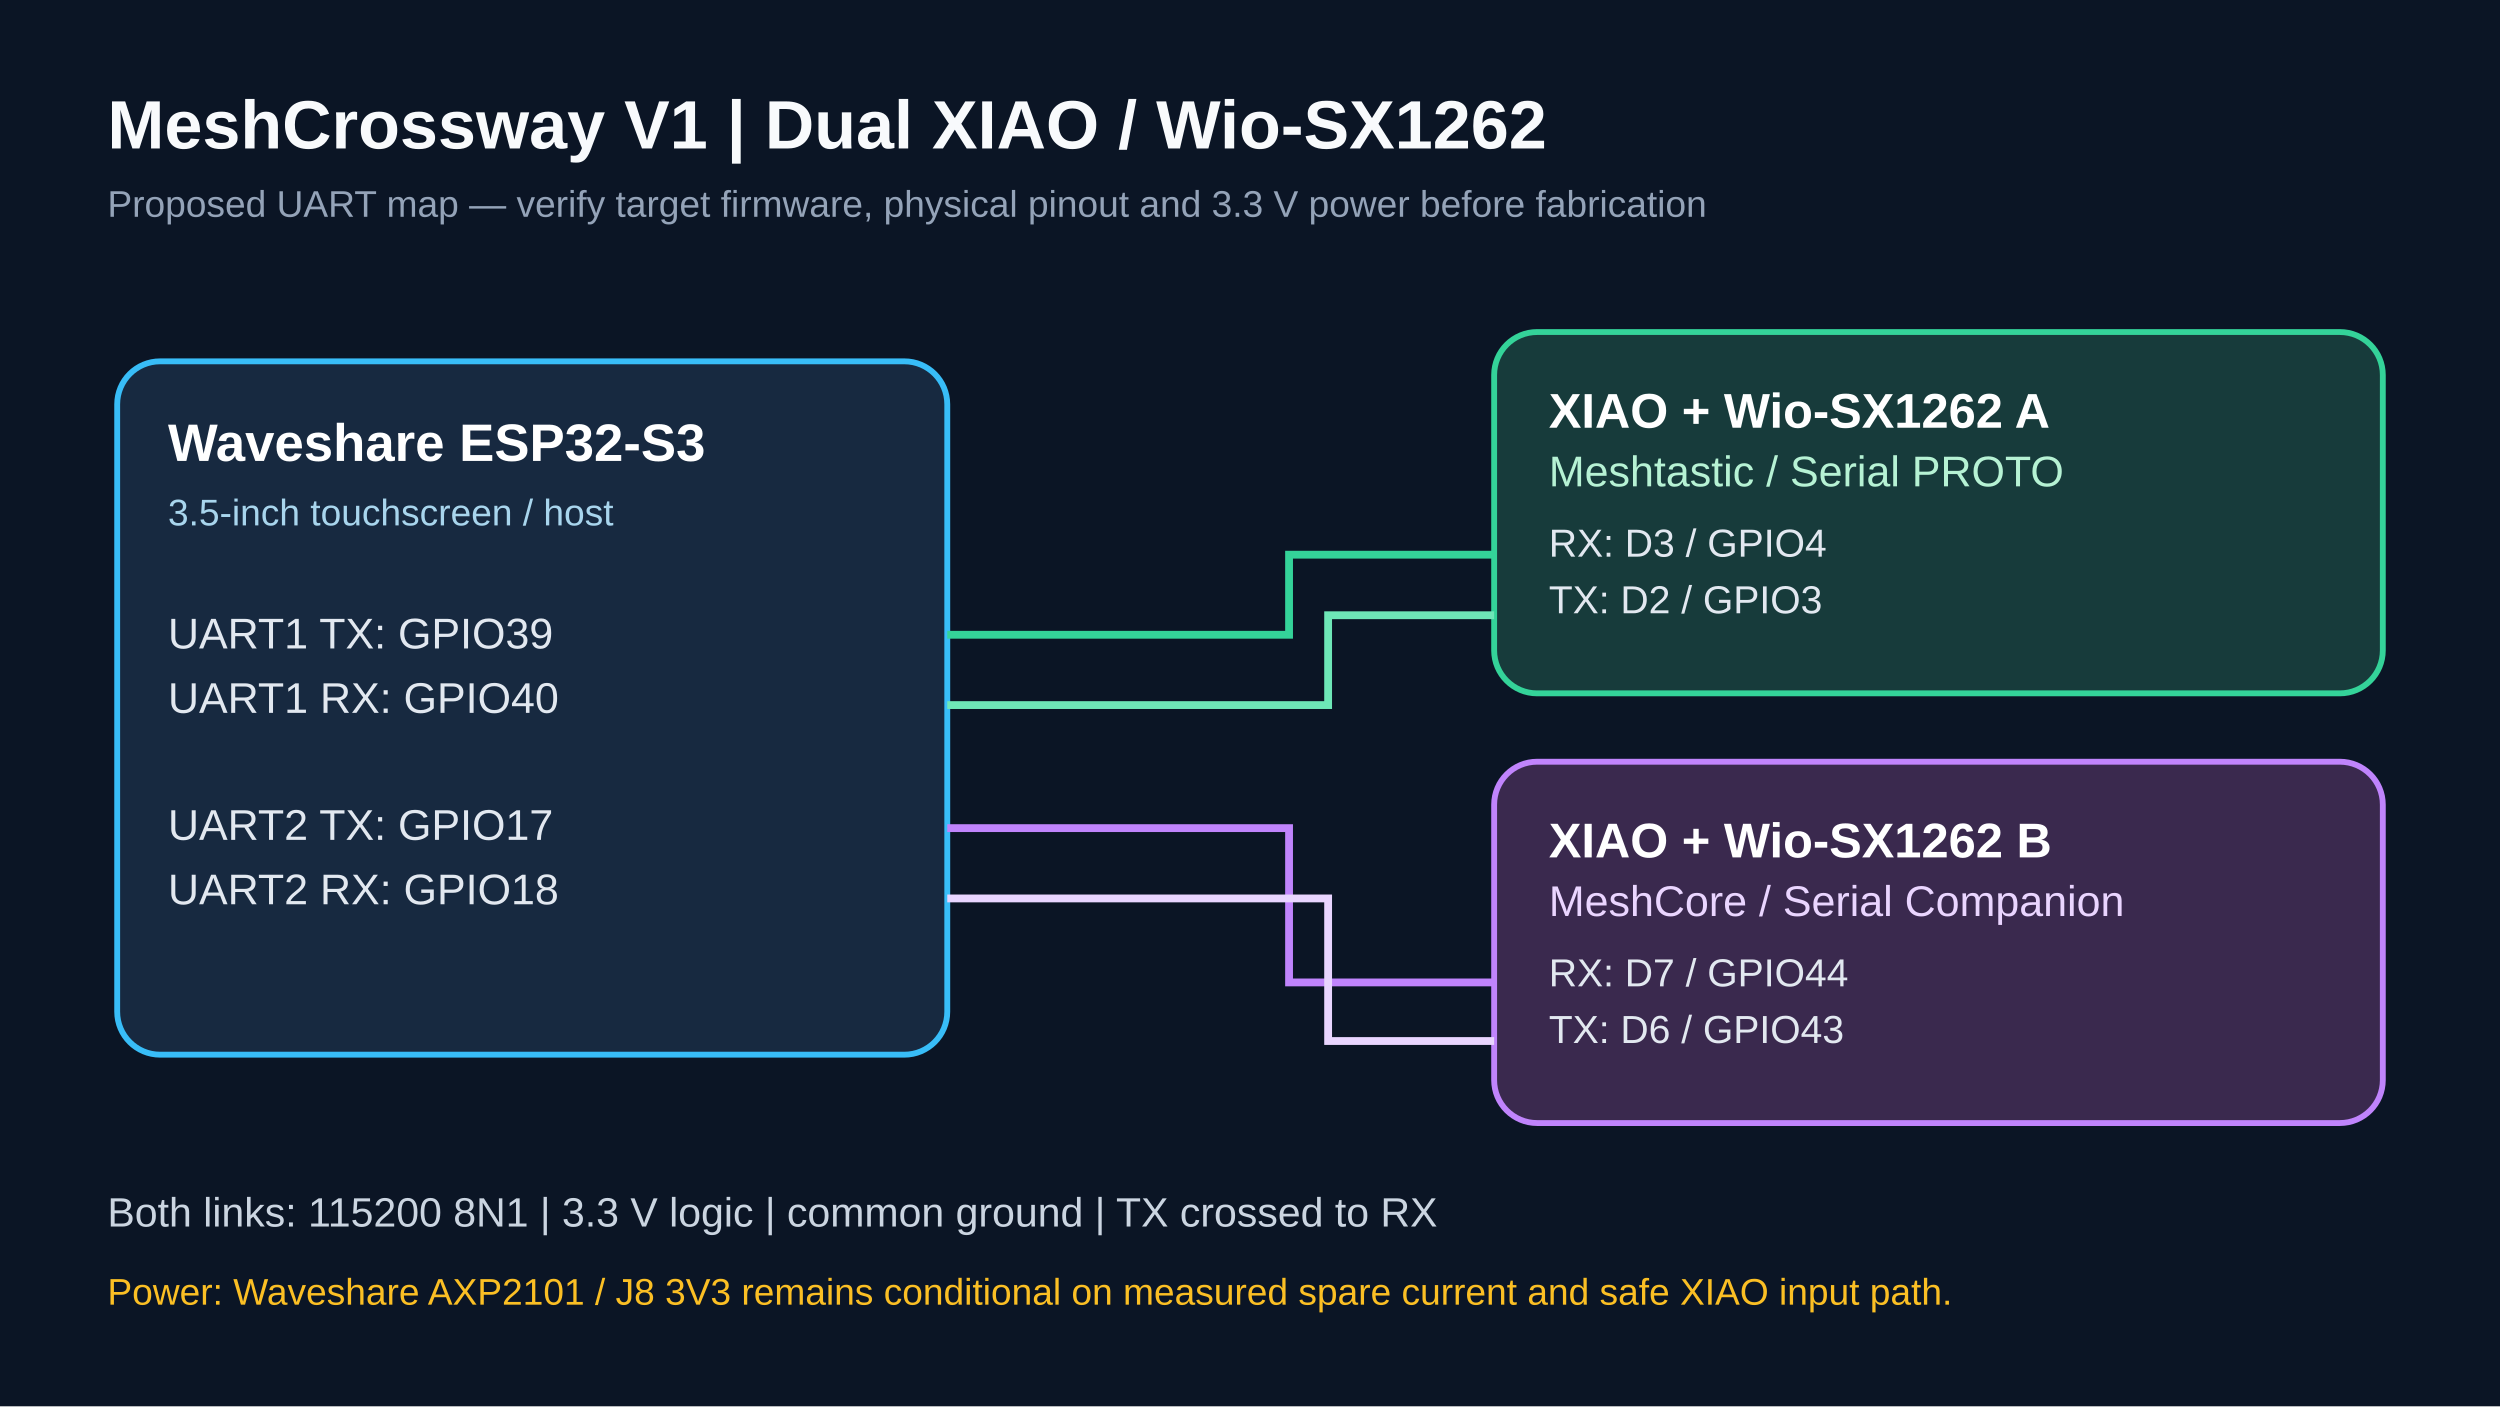
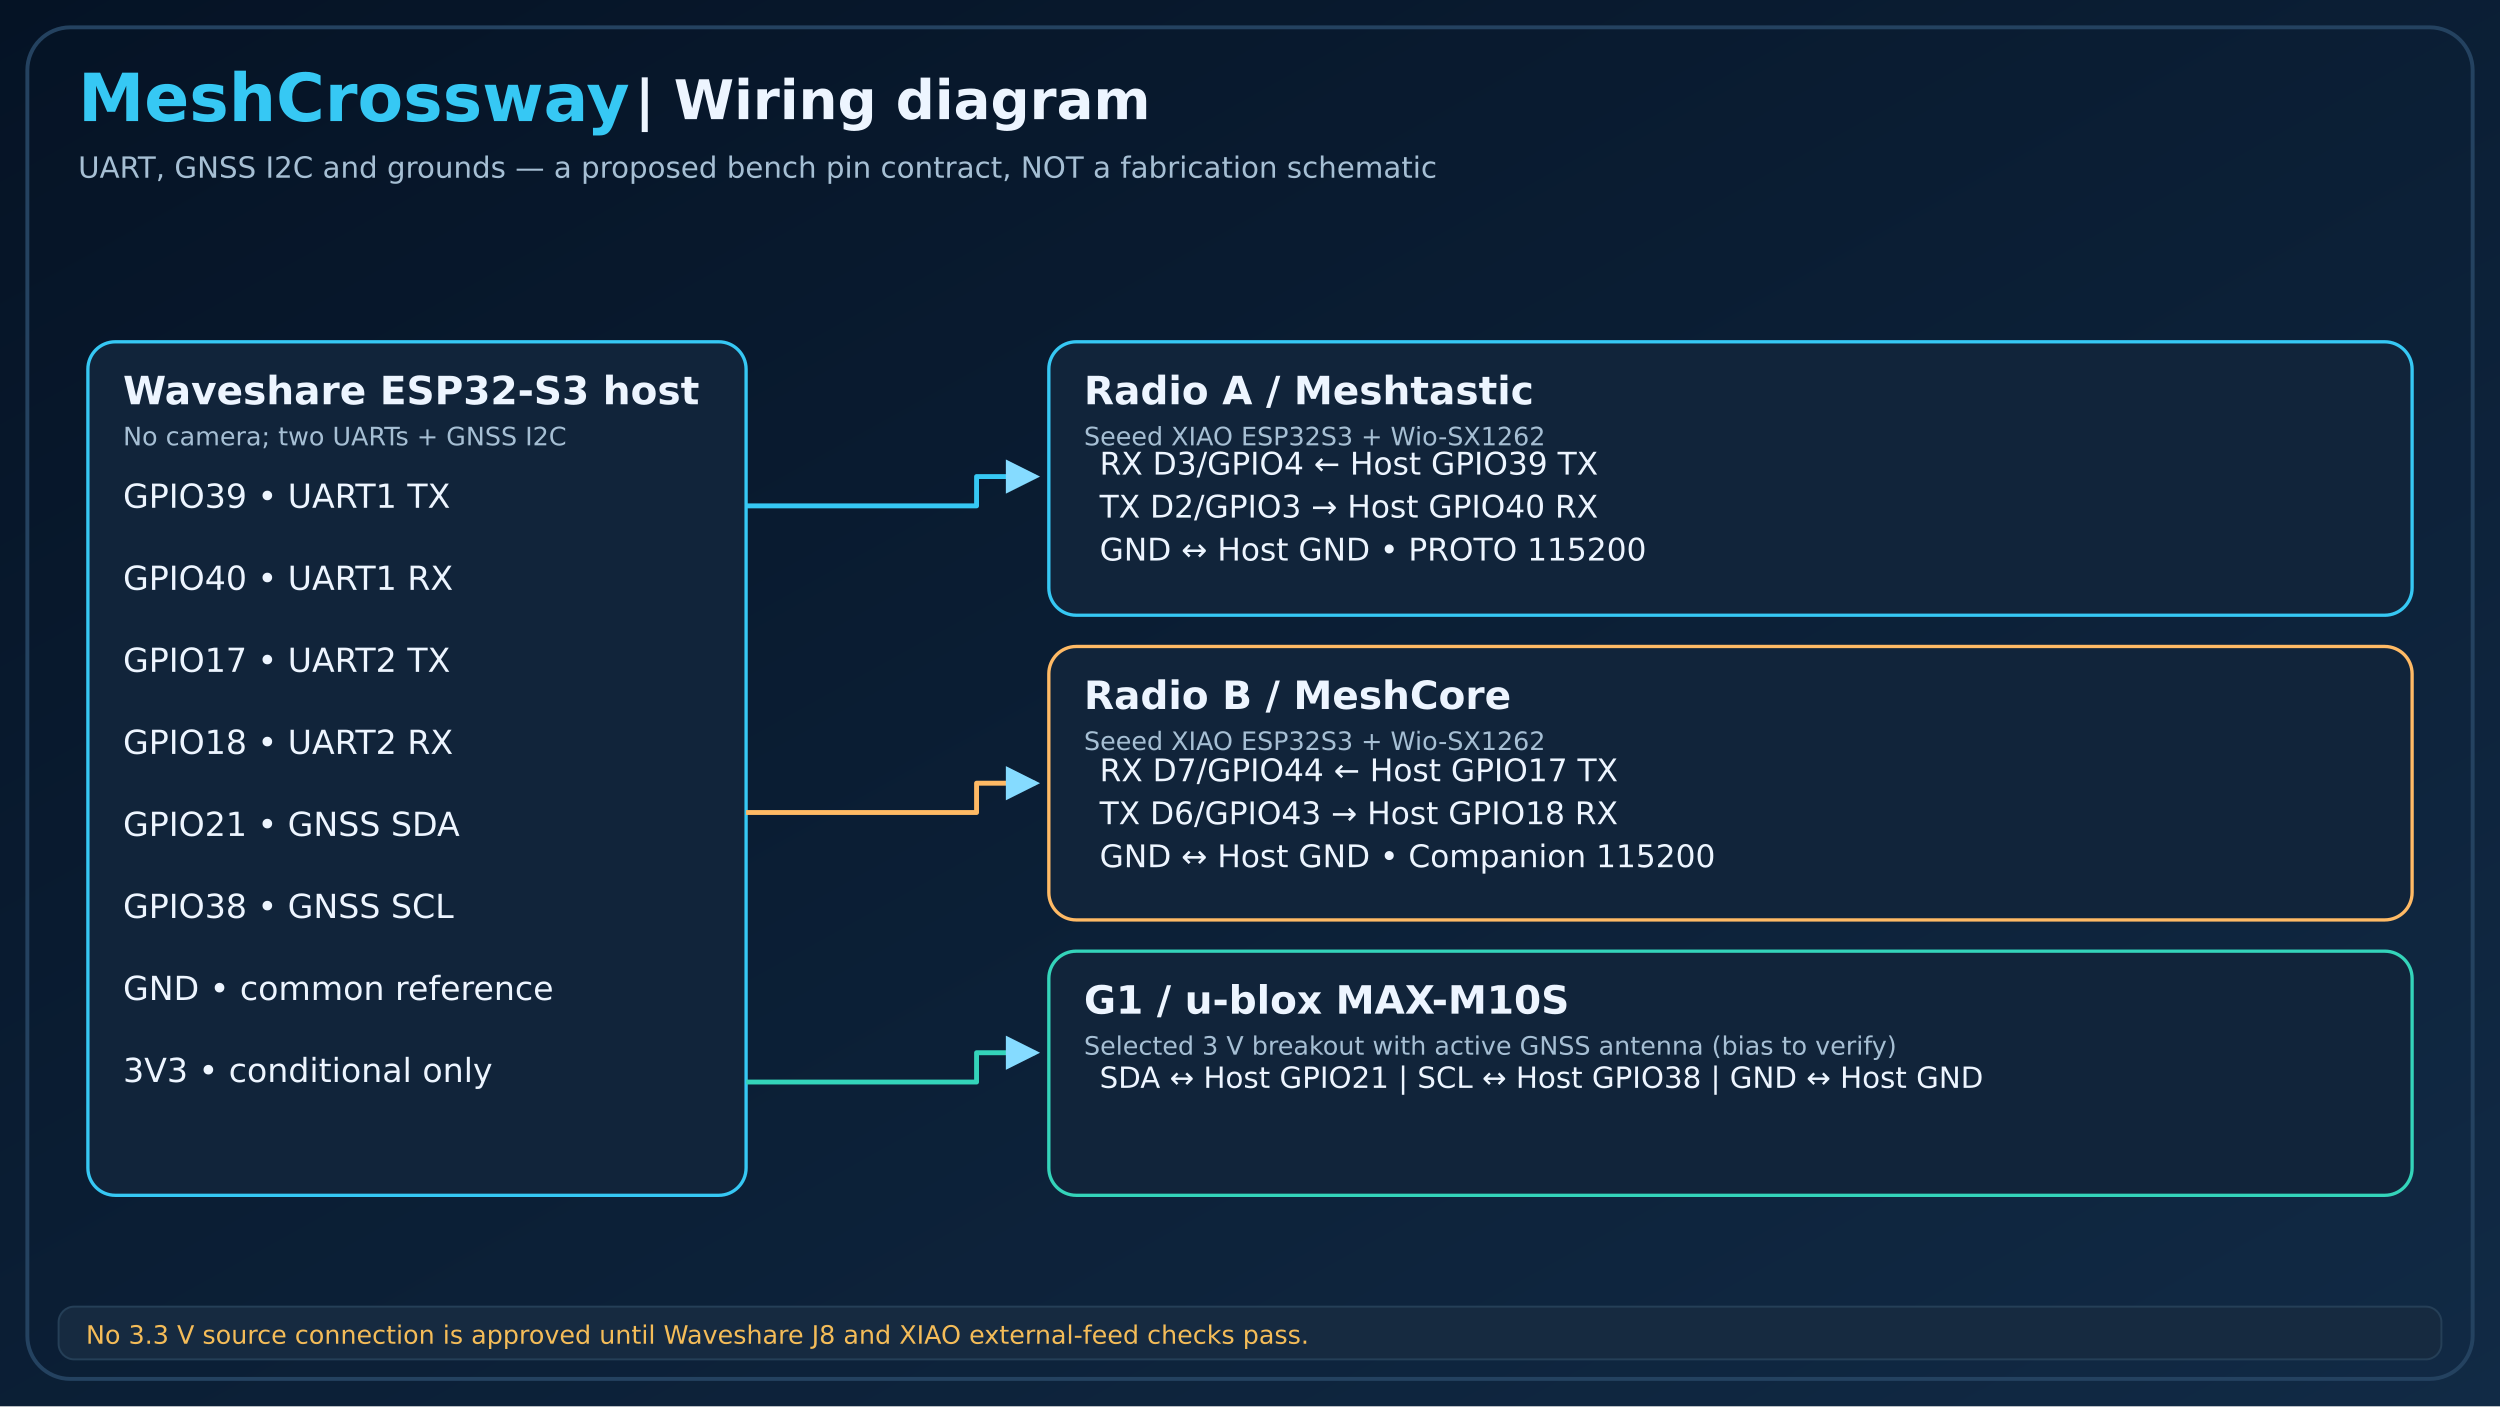
- <svg xmlns="http://www.w3.org/2000/svg" width="1280" height="720" viewBox="0 0 1280 720">
-   <rect width="1280" height="720" fill="#0b1525" />
-   <text x="55" y="76" fill="#f8fafc" font-family="Arial" font-size="35" font-weight="bold">MeshCrossway V1 | Dual XIAO / Wio-SX1262</text>
-   <text x="55" y="111" fill="#94a3b8" font-family="Arial" font-size="19">Proposed UART map — verify target firmware, physical pinout and 3.3 V power before fabrication</text>
-   <rect x="60" y="185" width="425" height="355" rx="22" fill="#172940" stroke="#38bdf8" stroke-width="3" />
-   <text x="86" y="236" fill="#ffffff" font-family="Arial" font-size="27" font-weight="bold">Waveshare ESP32-S3</text>
-   <text x="86" y="269" fill="#a8d5ed" font-family="Arial" font-size="19">3.5-inch touchscreen / host</text>
-   <text x="86" y="332" fill="#e2e8f0" font-family="Arial" font-size="22">UART1 TX: GPIO39</text>
-   <text x="86" y="365" fill="#e2e8f0" font-family="Arial" font-size="22">UART1 RX: GPIO40</text>
-   <text x="86" y="430" fill="#e2e8f0" font-family="Arial" font-size="22">UART2 TX: GPIO17</text>
-   <text x="86" y="463" fill="#e2e8f0" font-family="Arial" font-size="22">UART2 RX: GPIO18</text>
-   <rect x="765" y="170" width="455" height="185" rx="22" fill="#173b3b" stroke="#34d399" stroke-width="3" />
-   <text x="793" y="219" fill="#ffffff" font-family="Arial" font-size="25" font-weight="bold">XIAO + Wio-SX1262 A</text>
-   <text x="793" y="249" fill="#b6f2d4" font-family="Arial" font-size="22">Meshtastic / Serial PROTO</text>
-   <text x="793" y="285" fill="#e2e8f0" font-family="Arial" font-size="20">RX: D3 / GPIO4</text>
-   <text x="793" y="314" fill="#e2e8f0" font-family="Arial" font-size="20">TX: D2 / GPIO3</text>
-   <rect x="765" y="390" width="455" height="185" rx="22" fill="#3a294e" stroke="#c084fc" stroke-width="3" />
-   <text x="793" y="439" fill="#ffffff" font-family="Arial" font-size="25" font-weight="bold">XIAO + Wio-SX1262 B</text>
-   <text x="793" y="469" fill="#ead5ff" font-family="Arial" font-size="22">MeshCore / Serial Companion</text>
-   <text x="793" y="505" fill="#e2e8f0" font-family="Arial" font-size="20">RX: D7 / GPIO44</text>
-   <text x="793" y="534" fill="#e2e8f0" font-family="Arial" font-size="20">TX: D6 / GPIO43</text>
-   <g fill="none" stroke-width="4">
-     <path d="M485 325H660V284H765" stroke="#34d399" />
-     <path d="M485 361H680V315H765" stroke="#6ee7b7" />
-     <path d="M485 424H660V503H765" stroke="#c084fc" />
-     <path d="M485 460H680V533H765" stroke="#e9d5ff" />
-   </g>
-   <text x="55" y="628" fill="#cbd5e1" font-family="Arial" font-size="21">Both links: 115200 8N1 | 3.3 V logic | common ground | TX crossed to RX</text>
-   <text x="55" y="668" fill="#fbbf24" font-family="Arial" font-size="19">Power: Waveshare AXP2101 / J8 3V3 remains conditional on measured spare current and safe XIAO input path.</text>
+ <svg xmlns="http://www.w3.org/2000/svg" width="1280" height="720" viewBox="0 0 1280 720" role="img" aria-label="Wiring diagram">
+   <defs>
+     <linearGradient id="bg" x1="0" y1="0" x2="1" y2="1">
+       <stop offset="0" stop-color="#051325" />
+       <stop offset="1" stop-color="#112a45" />
+     </linearGradient>
+     <linearGradient id="glass" x1="0" x2="1">
+       <stop offset="0" stop-color="#d9efff" stop-opacity="0.21" />
+       <stop offset="1" stop-color="#8bd0f5" stop-opacity="0.07" />
+     </linearGradient>
+     <marker id="arr" markerWidth="7" markerHeight="7" refX="6" refY="3.5" orient="auto" markerUnits="strokeWidth">
+       <path d="M0 0 L7 3.5 L0 7 z" fill="#85dbff" />
+     </marker>
+     <marker id="arr2" markerWidth="7" markerHeight="7" refX="6" refY="3.5" orient="auto" markerUnits="strokeWidth">
+       <path d="M0 0 L7 3.5 L0 7 z" fill="#ffba65" />
+     </marker>
+   </defs>
+   <rect x="0" y="0" width="1280" height="720" rx="0" fill="url(#bg)" stroke="none" stroke-width="1" />
+   <rect x="14" y="14" width="1252" height="692" rx="22" fill="none" stroke="#244260" stroke-width="2" />
+   <text x="40" y="62" font-family="DejaVu Sans,Arial,sans-serif" font-size="34" fill="#36c8f4" font-weight="bold">MeshCrossway</text>
+   <text x="325" y="61" font-family="DejaVu Sans,Arial,sans-serif" font-size="28" fill="#edf5ff" font-weight="bold">| Wiring diagram</text>
+   <text x="40" y="91" font-family="DejaVu Sans,Arial,sans-serif" font-size="15" fill="#a6bfd4" font-weight="normal">UART, GNSS I2C and grounds — a proposed bench pin contract, NOT a fabrication schematic</text>
+   <rect x="30" y="669" width="1220" height="27" rx="8" fill="#162a40" stroke="#253f57" stroke-width="1" />
+   <text x="44" y="688" font-family="DejaVu Sans,Arial,sans-serif" font-size="13" fill="#f4bc58" font-weight="normal">No 3.3 V source connection is approved until Waveshare J8 and XIAO external-feed checks pass.</text>
+   <rect x="45" y="175" width="337" height="437" rx="14" fill="#11243a" stroke="#36c8f4" stroke-width="1.7" />
+   <text x="63" y="207" font-family="DejaVu Sans,Arial,sans-serif" font-size="20" fill="#edf5ff" font-weight="bold">Waveshare ESP32-S3 host</text>
+   <text x="63" y="228" font-family="DejaVu Sans,Arial,sans-serif" font-size="13" fill="#a6bfd4" font-weight="normal">No camera; two UARTs + GNSS I2C</text>
+   <text x="63" y="260" font-family="DejaVu Sans,Arial,sans-serif" font-size="17" fill="#edf5ff" font-weight="normal">GPIO39  •  UART1 TX</text>
+   <text x="63" y="302" font-family="DejaVu Sans,Arial,sans-serif" font-size="17" fill="#edf5ff" font-weight="normal">GPIO40  •  UART1 RX</text>
+   <text x="63" y="344" font-family="DejaVu Sans,Arial,sans-serif" font-size="17" fill="#edf5ff" font-weight="normal">GPIO17  •  UART2 TX</text>
+   <text x="63" y="386" font-family="DejaVu Sans,Arial,sans-serif" font-size="17" fill="#edf5ff" font-weight="normal">GPIO18  •  UART2 RX</text>
+   <text x="63" y="428" font-family="DejaVu Sans,Arial,sans-serif" font-size="17" fill="#edf5ff" font-weight="normal">GPIO21  •  GNSS SDA</text>
+   <text x="63" y="470" font-family="DejaVu Sans,Arial,sans-serif" font-size="17" fill="#edf5ff" font-weight="normal">GPIO38  •  GNSS SCL</text>
+   <text x="63" y="512" font-family="DejaVu Sans,Arial,sans-serif" font-size="17" fill="#edf5ff" font-weight="normal">GND  •  common reference</text>
+   <text x="63" y="554" font-family="DejaVu Sans,Arial,sans-serif" font-size="17" fill="#edf5ff" font-weight="normal">3V3  •  conditional only</text>
+   <rect x="537" y="175" width="698" height="140" rx="14" fill="#11243a" stroke="#36c8f4" stroke-width="1.7" />
+   <text x="555" y="207" font-family="DejaVu Sans,Arial,sans-serif" font-size="20" fill="#edf5ff" font-weight="bold">Radio A  /  Meshtastic</text>
+   <text x="555" y="228" font-family="DejaVu Sans,Arial,sans-serif" font-size="13" fill="#a6bfd4" font-weight="normal">Seeed XIAO ESP32S3 + Wio-SX1262</text>
+   <text x="563" y="243" font-family="DejaVu Sans,Arial,sans-serif" font-size="16" fill="#edf5ff" font-weight="normal">RX  D3/GPIO4 ← Host GPIO39 TX</text>
+   <text x="563" y="265" font-family="DejaVu Sans,Arial,sans-serif" font-size="16" fill="#edf5ff" font-weight="normal">TX  D2/GPIO3 → Host GPIO40 RX</text>
+   <text x="563" y="287" font-family="DejaVu Sans,Arial,sans-serif" font-size="16" fill="#edf5ff" font-weight="normal">GND ↔ Host GND  •  PROTO 115200</text>
+   <rect x="537" y="331" width="698" height="140" rx="14" fill="#11243a" stroke="#ffba65" stroke-width="1.7" />
+   <text x="555" y="363" font-family="DejaVu Sans,Arial,sans-serif" font-size="20" fill="#edf5ff" font-weight="bold">Radio B  /  MeshCore</text>
+   <text x="555" y="384" font-family="DejaVu Sans,Arial,sans-serif" font-size="13" fill="#a6bfd4" font-weight="normal">Seeed XIAO ESP32S3 + Wio-SX1262</text>
+   <text x="563" y="400" font-family="DejaVu Sans,Arial,sans-serif" font-size="16" fill="#edf5ff" font-weight="normal">RX  D7/GPIO44 ← Host GPIO17 TX</text>
+   <text x="563" y="422" font-family="DejaVu Sans,Arial,sans-serif" font-size="16" fill="#edf5ff" font-weight="normal">TX  D6/GPIO43 → Host GPIO18 RX</text>
+   <text x="563" y="444" font-family="DejaVu Sans,Arial,sans-serif" font-size="16" fill="#edf5ff" font-weight="normal">GND ↔ Host GND  •  Companion 115200</text>
+   <rect x="537" y="487" width="698" height="125" rx="14" fill="#11243a" stroke="#34d4ba" stroke-width="1.7" />
+   <text x="555" y="519" font-family="DejaVu Sans,Arial,sans-serif" font-size="20" fill="#edf5ff" font-weight="bold">G1  /  u-blox MAX-M10S</text>
+   <text x="555" y="540" font-family="DejaVu Sans,Arial,sans-serif" font-size="13" fill="#a6bfd4" font-weight="normal">Selected 3 V breakout with active GNSS antenna (bias to verify)</text>
+   <text x="563" y="557" font-family="DejaVu Sans,Arial,sans-serif" font-size="15" fill="#edf5ff" font-weight="normal">SDA ↔ Host GPIO21   |   SCL ↔ Host GPIO38   |   GND ↔ Host GND</text>
+   <path d="M 382 259 H 500 V 244 H 530" fill="none" stroke="#36c8f4" stroke-width="2.5" stroke-linejoin="round" marker-end="url(#arr)" />
+   <path d="M 382 416 H 500 V 401 H 530" fill="none" stroke="#ffba65" stroke-width="2.5" stroke-linejoin="round" marker-end="url(#arr)" />
+   <path d="M 382 554 H 500 V 539 H 530" fill="none" stroke="#34d4ba" stroke-width="2.5" stroke-linejoin="round" marker-end="url(#arr)" />
</svg>
